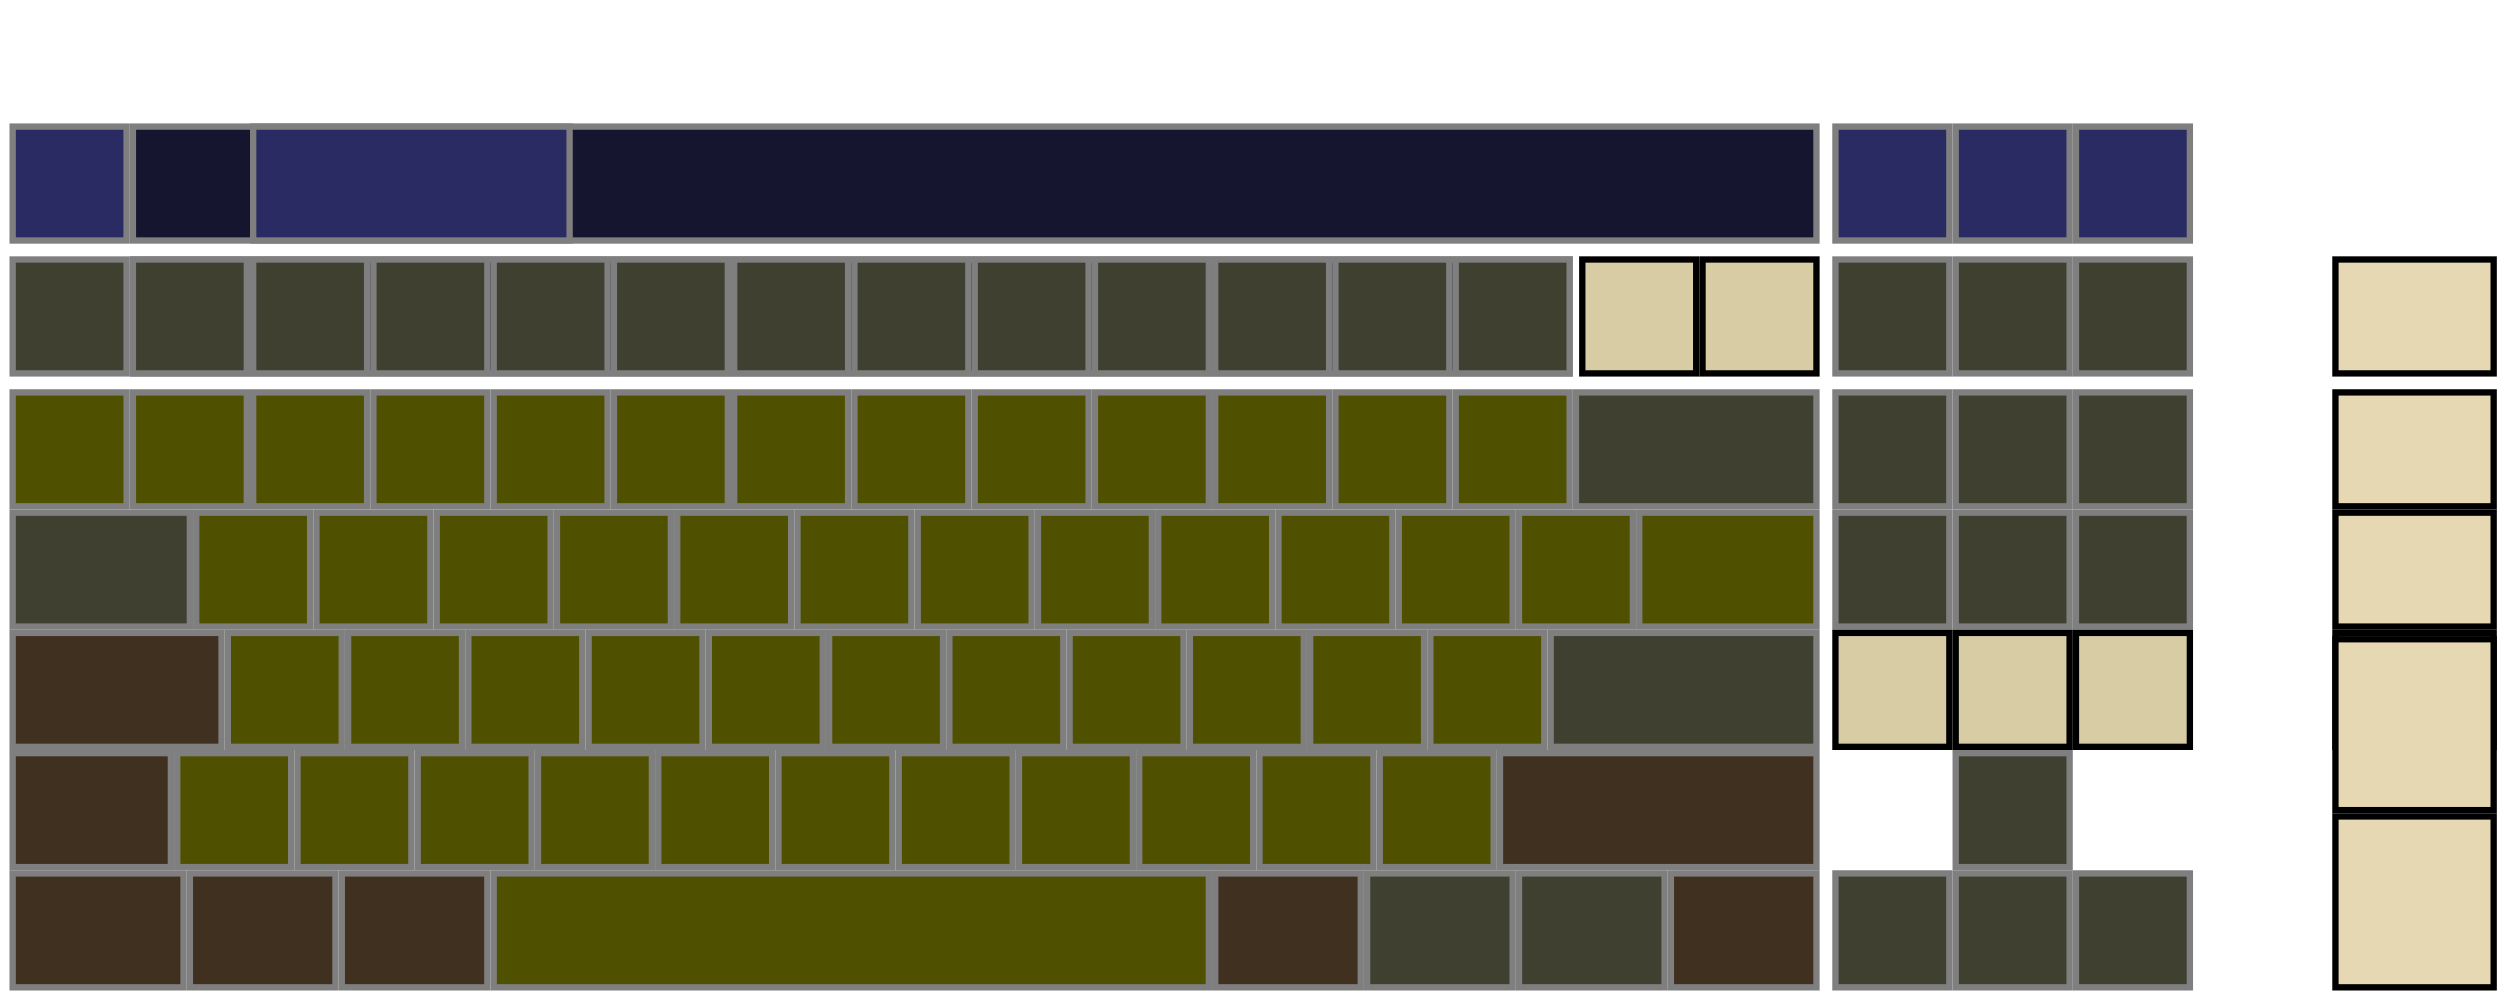
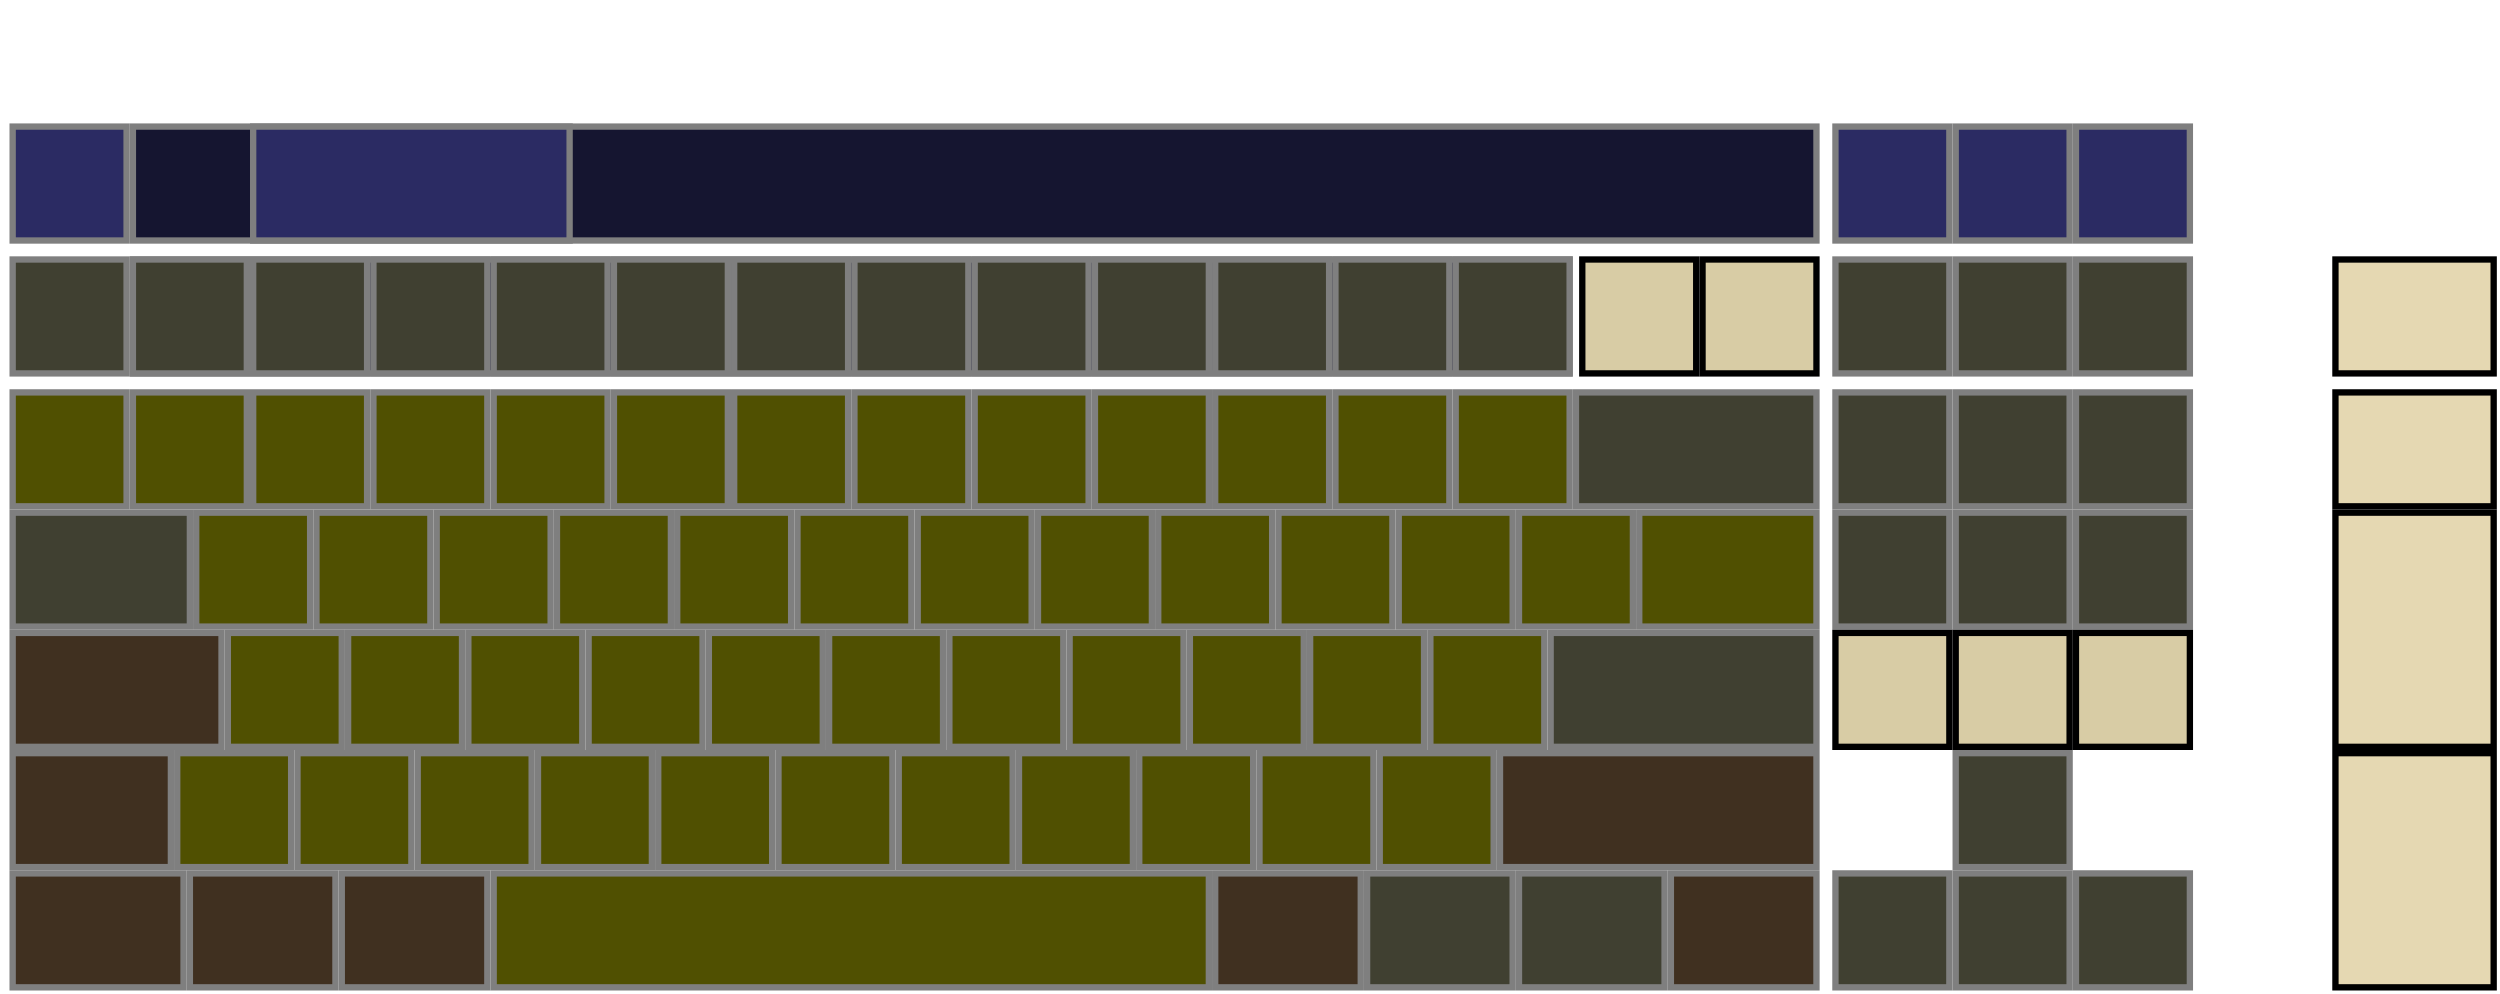
<svg xmlns="http://www.w3.org/2000/svg" height="157.0" width="395.0" version="1.0" id="full-alpha">
  <rect style="fill:#151530;stroke:#7f7f7f;fill-opacity:1" id="inputline" width="227" height="18" x="21" y="41" />
  <rect style="fill:#2b2b63;stroke:#7f7f7f" id="stealthmode" x="2" y="20" width="18" height="18" />
  <rect style="fill:#151530;stroke:#7f7f7f;fill-opacity:1" id="wordlist" width="266" height="18" x="21" y="20" />
  <rect style="fill:#2b2b63;stroke:#7f7f7f" id="word0" width="50" height="18" x="40" y="20" />
  <rect style="fill:#2b2b63;stroke:#7f7f7f" id="learnmode" x="290" y="20" width="18" height="18" />
  <rect style="fill:#2b2b63;stroke:#7f7f7f" id="punctuation" x="309" y="20" width="18" height="18" />
  <rect style="fill:#2b2b63;stroke:#7f7f7f" id="dictionaries" x="328" y="20" width="18" height="18" />
  <rect style="fill:#403020;stroke:#7f7f7f" height="18" width="23" y="138" x="192" id="RALT" />
  <rect style="fill:#505001;stroke:#7f7f7f" height="18" width="18" y="119" x="47" id="AB01" />
  <rect style="fill:#505001;stroke:#7f7f7f" height="18" width="18" y="62" x="40" id="AE02" />
  <rect style="fill:#505001;stroke:#7f7f7f" height="18" width="18" y="62" x="59" id="AE03" />
  <rect style="fill:#505001;stroke:#7f7f7f" height="18" width="18" y="81" x="183" id="AD09" />
  <rect style="fill:#505001;stroke:#7f7f7f" height="18" width="18" y="62" x="21" id="AE01" />
  <rect style="fill:#505001;stroke:#7f7f7f" height="18" width="18" y="62" x="116" id="AE06" />
  <rect style="fill:#505001;stroke:#7f7f7f" height="18" width="18" y="62" x="135" id="AE07" />
  <rect style="fill:#505001;stroke:#7f7f7f" height="18" width="18" y="62" x="78" id="AE04" />
  <rect style="fill:#505001;stroke:#7f7f7f" height="18" width="18" y="62" x="97" id="AE05" />
  <rect style="fill:#505001;stroke:#7f7f7f" height="18" width="18" y="81" x="69" id="AD03" />
  <rect style="fill:#505001;stroke:#7f7f7f" height="18" width="18" y="81" x="50" id="AD02" />
  <rect style="fill:#505001;stroke:#7f7f7f" height="18" width="18" y="81" x="31" id="AD01" />
  <rect style="fill:#505001;stroke:#7f7f7f" height="18" width="18" y="62" x="173" id="AE09" />
  <rect style="fill:#505001;stroke:#7f7f7f" height="18" width="18" y="81" x="145" id="AD07" />
  <rect style="fill:#505001;stroke:#7f7f7f" height="18" width="18" y="81" x="126" id="AD06" />
  <rect style="fill:#505001;stroke:#7f7f7f" height="18" width="18" y="81" x="107" id="AD05" />
  <rect style="fill:#505001;stroke:#7f7f7f" height="18" width="18" y="81" x="88" id="AD04" />
  <rect style="fill:#505001;stroke:#7f7f7f" height="18" width="18" y="119" x="218" id="AB10" />
  <rect style="fill:#505001;stroke:#7f7f7f" height="18" width="18" y="100" x="226" id="AC11" />
  <rect style="fill:#505001;stroke:#7f7f7f" height="18" width="18" y="100" x="207" id="AC10" />
  <rect style="fill:#403020;stroke:#7f7f7f" height="18" width="23" y="138" x="264" id="RCTL" />
  <rect style="fill:#403020;stroke:#7f7f7f" height="18" width="27" y="138" x="2" id="LCTL" />
  <rect style="fill:#404031;stroke:#7f7f7f" height="18" width="28" y="81" x="2" id="TAB" />
  <rect style="fill:#403020;stroke:#7f7f7f" height="18" width="23" y="138" x="54" id="LALT" />
  <rect style="fill:#505001;stroke:#7f7f7f" height="18" width="18" y="62" x="2" id="TLDE" />
  <rect style="fill:#505001;stroke:#7f7f7f" height="18" width="18" y="119" x="28" id="LSGT" />
  <rect style="fill:#403020;stroke:#7f7f7f" height="18" width="25" y="119" x="2" id="LFSH" />
  <rect style="fill:#404031;stroke:#7f7f7f" height="18" width="38" y="62" x="249" id="BKSP" />
  <rect style="fill:#403020;stroke:#7f7f7f" height="18" width="33" y="100" x="2" id="CAPS" />
  <rect style="fill:#505001;stroke:#7f7f7f" height="18" width="28" y="81" x="259" id="BKSL" />
  <rect style="fill:#404031;stroke:#7f7f7f" height="18" width="42" y="100" x="245" id="RTRN" />
  <rect style="fill:#404031;stroke:#7f7f7f" height="18" width="23" y="138" x="240" id="MENU" />
  <rect style="fill:#505001;stroke:#7f7f7f" height="18" width="18" y="81" x="202" id="AD10" />
  <rect style="fill:#505001;stroke:#7f7f7f" height="18" width="18" y="81" x="221" id="AD11" />
  <rect style="fill:#505001;stroke:#7f7f7f" height="18" width="18" y="81" x="240" id="AD12" />
  <rect style="fill:#505001;stroke:#7f7f7f" height="18" width="18" y="119" x="180" id="AB08" />
  <rect style="fill:#505001;stroke:#7f7f7f" height="18" width="18" y="62" x="211" id="AE11" />
  <rect style="fill:#505001;stroke:#7f7f7f" height="18" width="18" y="62" x="192" id="AE10" />
  <rect style="fill:#505001;stroke:#7f7f7f" height="18" width="18" y="62" x="230" id="AE12" />
  <rect style="fill:#505001;stroke:#7f7f7f" height="18" width="18" y="100" x="93" id="AC04" />
  <rect style="fill:#505001;stroke:#7f7f7f" height="18" width="18" y="100" x="112" id="AC05" />
  <rect style="fill:#505001;stroke:#7f7f7f" height="18" width="18" y="100" x="131" id="AC06" />
  <rect style="fill:#505001;stroke:#7f7f7f" height="18" width="18" y="100" x="150" id="AC07" />
  <rect style="fill:#505001;stroke:#7f7f7f" height="18" width="18" y="119" x="199" id="AB09" />
  <rect style="fill:#505001;stroke:#7f7f7f" height="18" width="18" y="100" x="36" id="AC01" />
  <rect style="fill:#505001;stroke:#7f7f7f" height="18" width="18" y="100" x="55" id="AC02" />
  <rect style="fill:#505001;stroke:#7f7f7f" height="18" width="18" y="100" x="74" id="AC03" />
  <rect style="fill:#505001;stroke:#7f7f7f" height="18" width="18" y="119" x="123" id="AB05" />
  <rect style="fill:#505001;stroke:#7f7f7f" height="18" width="18" y="119" x="104" id="AB04" />
  <rect style="fill:#505001;stroke:#7f7f7f" height="18" width="18" y="62" x="154" id="AE08" />
  <rect style="fill:#505001;stroke:#7f7f7f" height="18" width="18" y="119" x="142" id="AB06" />
  <rect style="fill:#505001;stroke:#7f7f7f" height="18" width="18" y="100" x="169" id="AC08" />
  <rect style="fill:#505001;stroke:#7f7f7f" height="18" width="18" y="100" x="188" id="AC09" />
  <rect style="fill:#505001;stroke:#7f7f7f" height="18" width="18" y="119" x="85" id="AB03" />
  <rect style="fill:#505001;stroke:#7f7f7f" height="18" width="18" y="119" x="66" id="AB02" />
  <rect style="fill:#505001;stroke:#7f7f7f" height="18" width="18" y="81" x="164" id="AD08" />
  <rect style="fill:#404031;stroke:#7f7f7f" height="18" width="23" y="138" x="216" id="RWIN" />
  <rect style="fill:#505001;stroke:#7f7f7f" height="18" width="113" y="138" x="78" id="SPCE" />
  <rect style="fill:#403020;stroke:#7f7f7f" height="18" width="50" y="119" x="237" id="RTSH" />
  <rect style="fill:#403020;stroke:#7f7f7f" height="18" width="23" y="138" x="30" id="LWIN" />
  <rect style="fill:#505001;stroke:#7f7f7f" height="18" width="18" y="119" x="161" id="AB07" />
  <rect style="fill:#404031;stroke:#7f7f7f" height="18" width="18" y="62" x="290" id="INS" />
  <rect style="fill:#404031;stroke:#7f7f7f" height="18" width="18" y="62" x="309" id="HOME" />
  <rect style="fill:#404031;stroke:#7f7f7f" height="18" width="18" y="81" x="290" id="DELE" />
  <rect style="fill:#404031;stroke:#7f7f7f" height="18" width="18" y="81" x="309" id="END" />
  <rect style="fill:#404031;stroke:#7f7f7f" height="18" width="18" y="62" x="328" id="PGUP" />
  <rect style="fill:#404031;stroke:#7f7f7f" height="18" width="18" y="81" x="328" id="PGDN" />
  <rect style="fill:#404031;stroke:#7f7f7f" height="18" width="18" y="119" x="309" id="UP" />
  <rect style="fill:#404031;stroke:#7f7f7f" height="18" width="18" y="138" x="309" id="DOWN" />
  <rect style="fill:#404031;stroke:#7f7f7f" height="18" width="18" y="138" x="290" id="LEFT" />
  <rect style="fill:#404031;stroke:#7f7f7f" height="18" width="18" y="138" x="328" id="RGHT" />
  <rect style="fill:#404031;stroke:#7f7f7f" height="18" width="18" y="41" x="192" id="F10" />
  <rect style="fill:#404031;stroke:#7f7f7f" height="18" width="18" y="41" x="59" id="F3" />
  <rect style="fill:#404031;stroke:#7f7f7f" height="18" width="18" y="41" x="40" id="F2" />
  <rect style="fill:#404031;stroke:#7f7f7f" height="18" width="18" y="41" x="2" id="ESC" />
  <rect style="fill:#404031;stroke:#7f7f7f" height="18" width="18" y="41" x="230" id="F12" />
  <rect style="fill:#404031;stroke:#7f7f7f" height="18" width="18" y="41" x="211" id="F11" />
  <rect style="fill:#404031;stroke:#7f7f7f" height="18" width="18" y="41" x="173" id="F9" />
  <rect style="fill:#404031;stroke:#7f7f7f" height="18" width="18" y="41" x="116" id="F6" />
  <rect style="fill:#404031;stroke:#7f7f7f" height="18" width="18" y="41" x="135" id="F7" />
  <rect style="fill:#404031;stroke:#7f7f7f" height="18" width="18" y="41" x="21" id="F1" />
  <rect style="fill:#404031;stroke:#7f7f7f" height="18" width="18" y="41" x="78" id="F4" />
  <rect style="fill:#404031;stroke:#7f7f7f" height="18" width="18" y="41" x="154" id="F8" />
  <rect style="fill:#404031;stroke:#7f7f7f" height="18" width="18" y="41" x="97" id="F5" />
  <rect style="fill:#404031;stroke:#7f7f7f" height="18" width="18" y="41" x="290" id="Prnt" />
  <rect style="fill:#404031;stroke:#7f7f7f" height="18" width="18" y="41" x="309" id="Scroll" />
  <rect style="fill:#404031;stroke:#7f7f7f" height="18" width="18" y="41" x="328" id="Pause" />
  <rect height="18.0" id="middleclick" style="fill:#d8cca5;stroke:#000000;" width="18.0" x="250" y="41" />
  <rect height="18.0" id="secondaryclick" style="fill:#d8cca5;stroke:#000000;" width="18.0" x="269" y="41" />
  <rect height="18.0" id="doubleclick" style="fill:#d8cca5;stroke:#000000;" width="18.0" x="290" y="100" />
  <rect height="18.0" id="dragclick" style="fill:#d8cca5;stroke:#000000;" width="18.0" x="309" y="100" />
  <rect height="18.0" id="hoverclick" style="fill:#d8cca5;stroke:#000000;" width="18.0" x="328" y="100" />
  <rect height="18.0" id="hide" style="fill:#e5d8b2;stroke:#000000;" width="25.0" x="369" y="41" />
-   <rect height="18.0" id="move" style="fill:#e5d8b2;stroke:#000000;" width="25.0" x="369" y="62" />
-   <rect height="18.0" id="settings" style="fill:#e5d8b2;stroke:#000000;" width="25.0" x="369" y="81" />
-   <rect height="18.0" id="showclick" style="fill:#d8cca5;stroke:#000000;" width="25.0" x="369" y="100" />
-   <rect height="27.0" id="layer0" style="fill:#e5d8b2;stroke:#000000;" width="25.0" x="369" y="101" />
-   <rect height="27.0" id="layer1" style="fill:#e5d8b2;stroke:#000000;" width="25.0" x="369" y="129" />
+   <rect height="18.0" id="settings" style="fill:#e5d8b2;stroke:#000000;" width="25.0" x="369" y="62" />
+   <rect height="37.0" id="layer0" style="fill:#e5d8b2;stroke:#000000;" width="25.0" x="369" y="81" />
+   <rect height="37.0" id="layer1" style="fill:#e5d8b2;stroke:#000000;" width="25.0" x="369" y="119" />
</svg>
